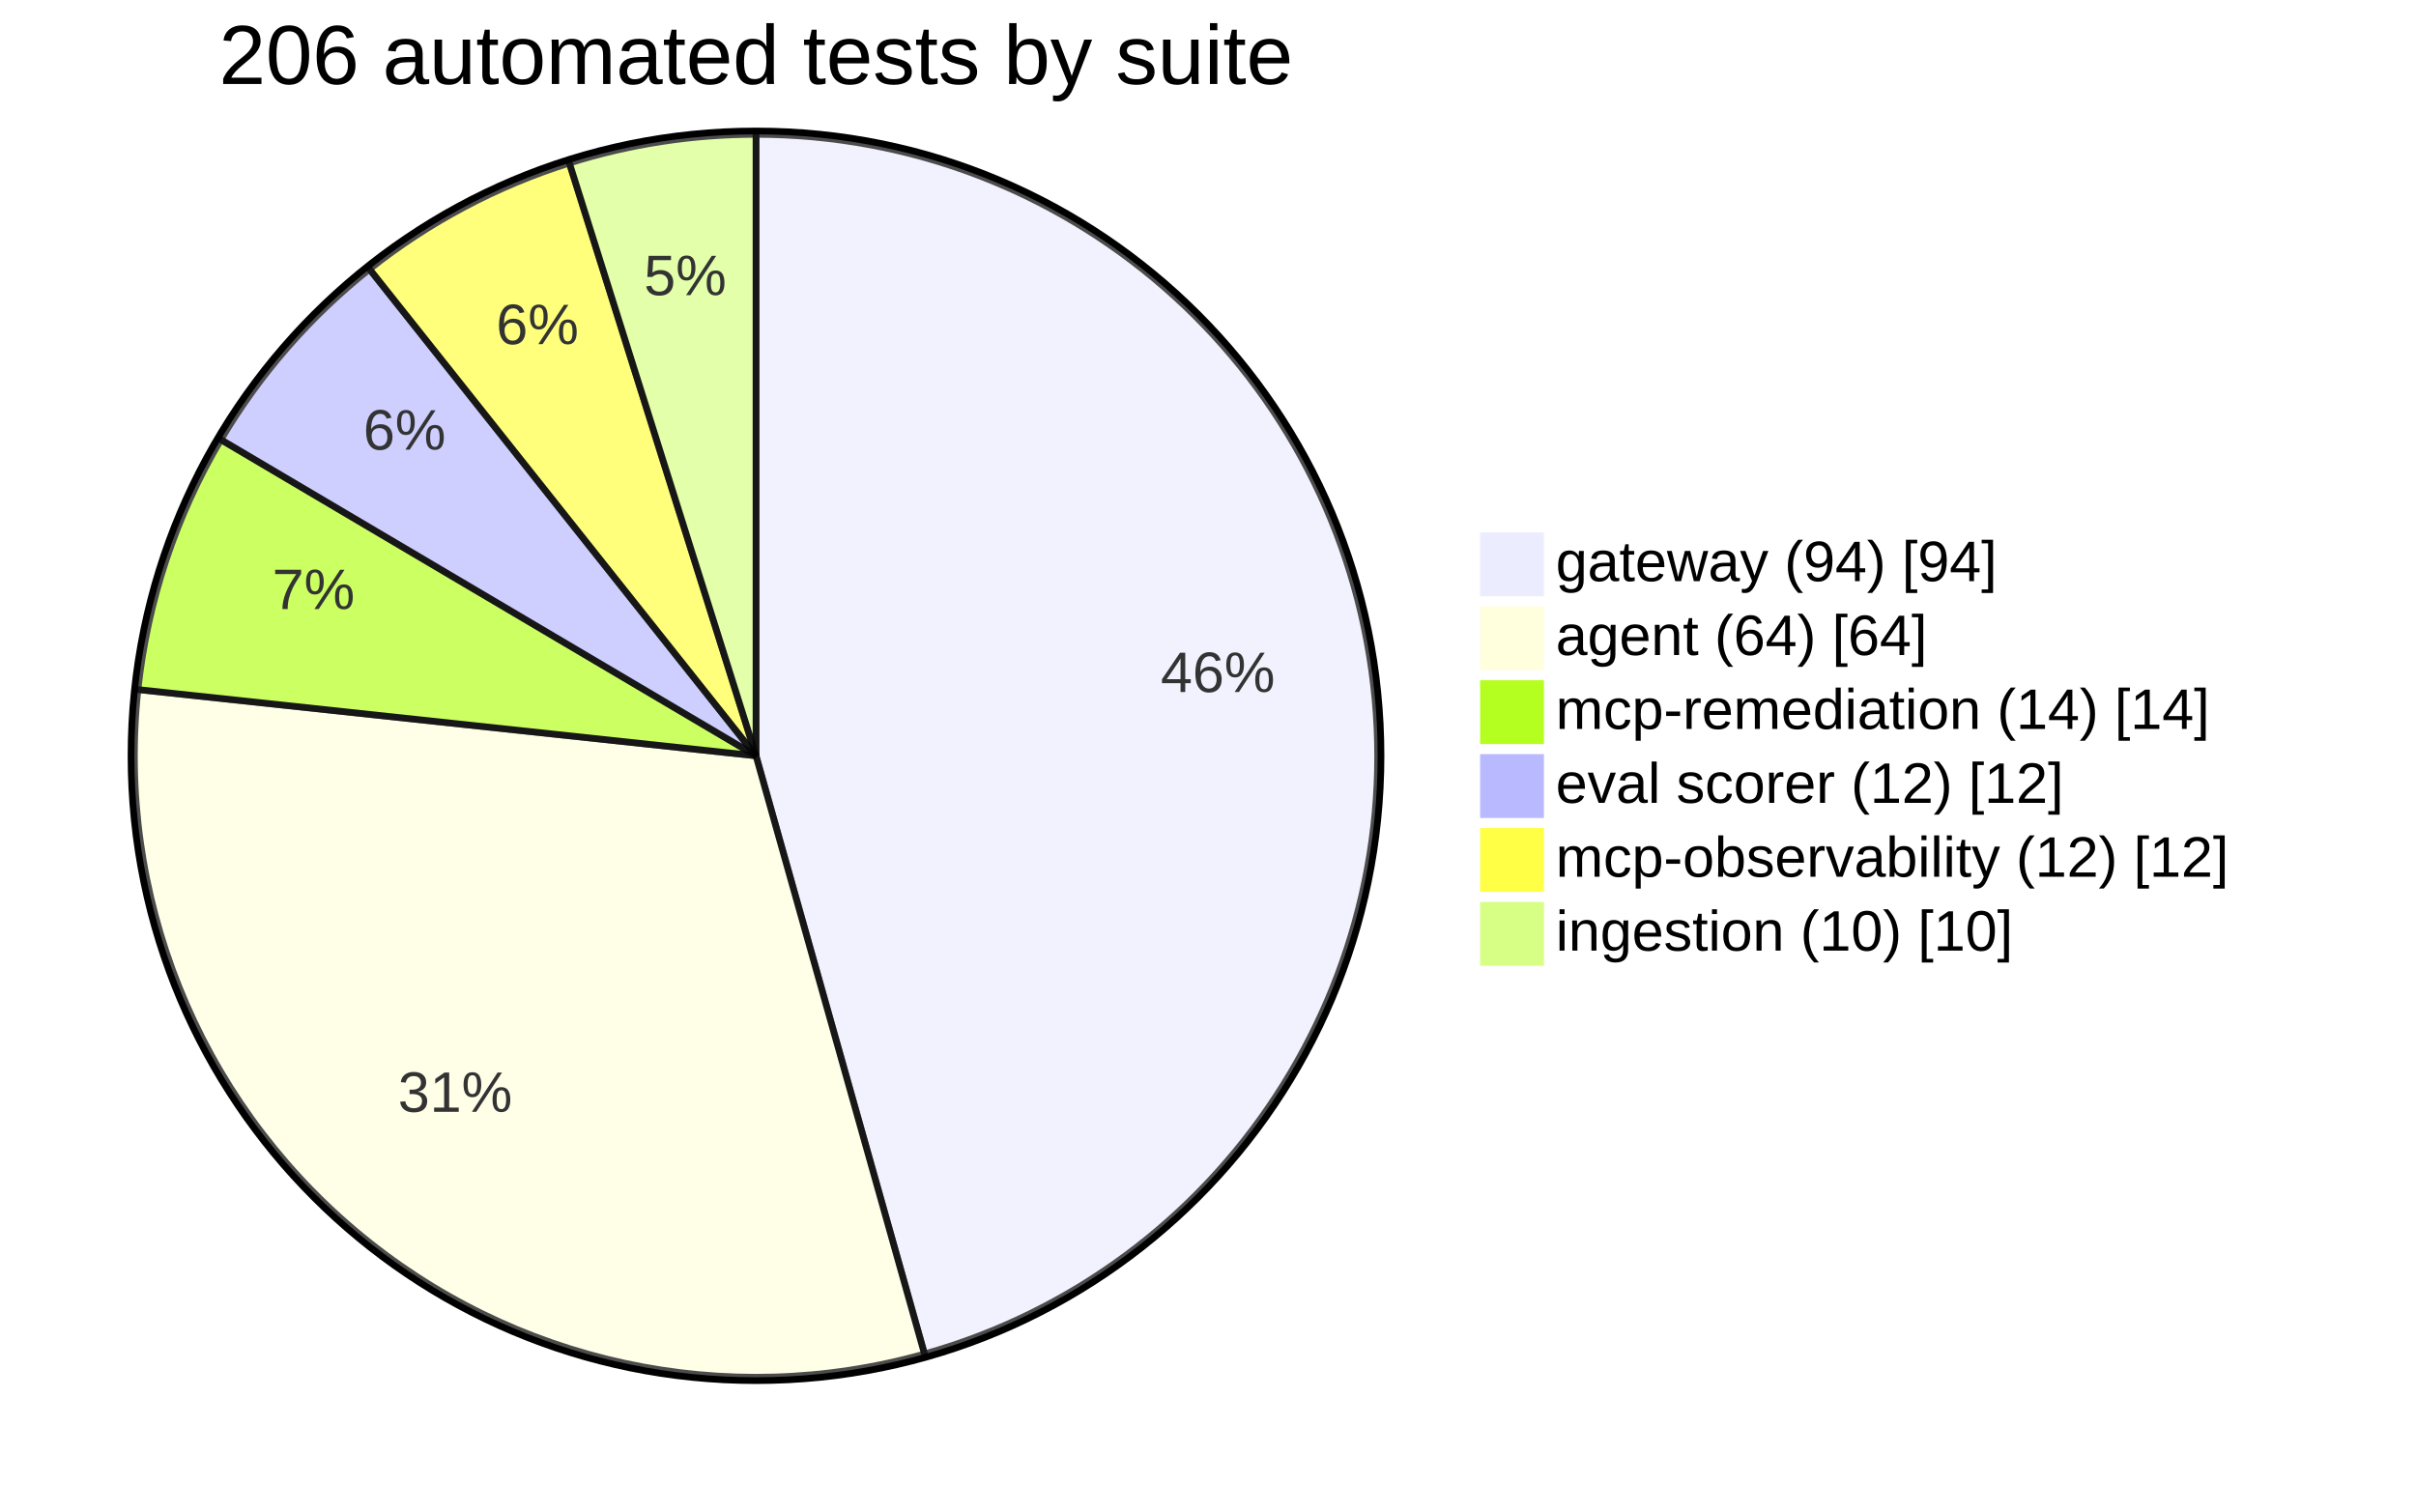
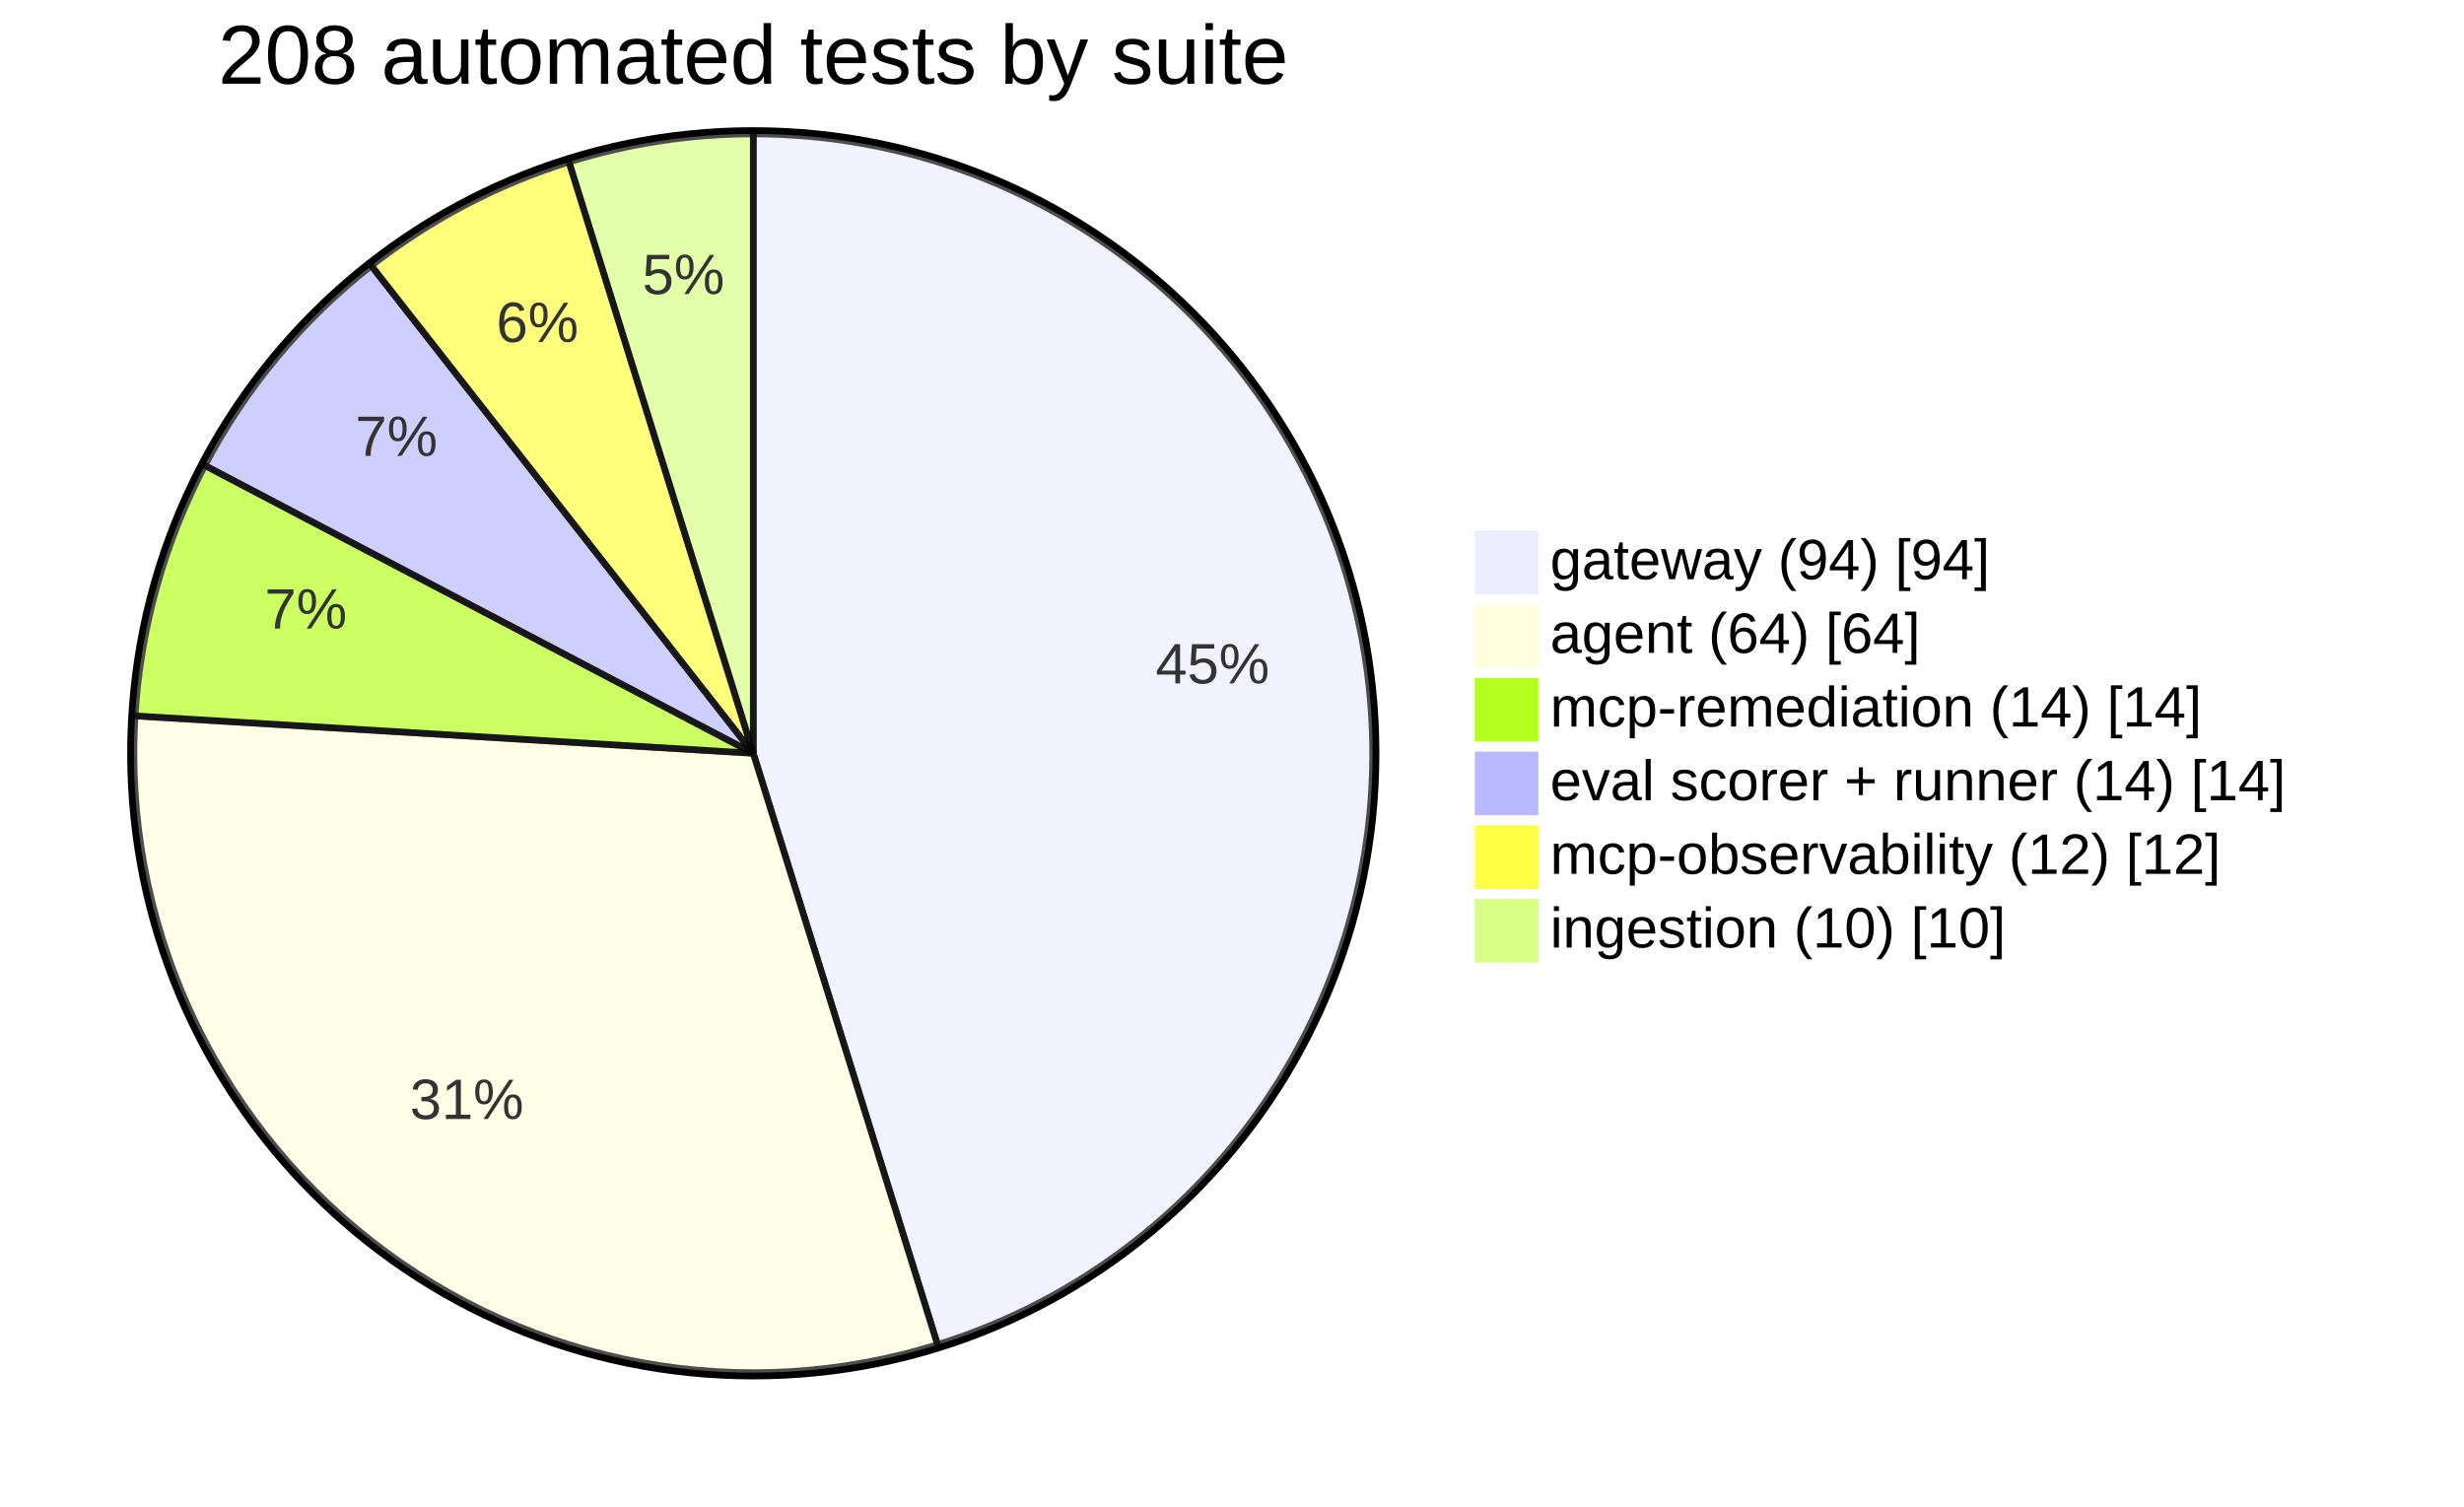
- <svg xmlns="http://www.w3.org/2000/svg" id="my-svg" width="100%" viewBox="0 0 719.031 450" style="max-width: 719.031px; background-color: white;" role="graphics-document document" aria-roledescription="pie">
+ <svg xmlns="http://www.w3.org/2000/svg" id="my-svg" width="100%" viewBox="0 0 735.969 450" style="max-width: 735.969px; background-color: white;" role="graphics-document document" aria-roledescription="pie">
  <style>#my-svg{font-family:"trebuchet ms",verdana,arial,sans-serif;font-size:16px;fill:#333;}@keyframes edge-animation-frame{from{stroke-dashoffset:0;}}@keyframes dash{to{stroke-dashoffset:0;}}#my-svg .edge-animation-slow{stroke-dasharray:9,5!important;stroke-dashoffset:900;animation:dash 50s linear infinite;stroke-linecap:round;}#my-svg .edge-animation-fast{stroke-dasharray:9,5!important;stroke-dashoffset:900;animation:dash 20s linear infinite;stroke-linecap:round;}#my-svg .error-icon{fill:#552222;}#my-svg .error-text{fill:#552222;stroke:#552222;}#my-svg .edge-thickness-normal{stroke-width:1px;}#my-svg .edge-thickness-thick{stroke-width:3.5px;}#my-svg .edge-pattern-solid{stroke-dasharray:0;}#my-svg .edge-thickness-invisible{stroke-width:0;fill:none;}#my-svg .edge-pattern-dashed{stroke-dasharray:3;}#my-svg .edge-pattern-dotted{stroke-dasharray:2;}#my-svg .marker{fill:#333333;stroke:#333333;}#my-svg .marker.cross{stroke:#333333;}#my-svg svg{font-family:"trebuchet ms",verdana,arial,sans-serif;font-size:16px;}#my-svg p{margin:0;}#my-svg .pieCircle{stroke:black;stroke-width:2px;opacity:0.7;}#my-svg .pieCircle.highlighted{scale:1.05;opacity:1;}#my-svg .pieCircle.highlightedOnHover:hover{transition-duration:250ms;scale:1.05;opacity:1;}#my-svg .pieOuterCircle{stroke:black;stroke-width:2px;fill:none;}#my-svg .pieTitleText{text-anchor:middle;font-size:25px;fill:black;font-family:"trebuchet ms",verdana,arial,sans-serif;}#my-svg .slice{font-family:"trebuchet ms",verdana,arial,sans-serif;fill:#333;font-size:17px;}#my-svg .legend text{fill:black;font-family:"trebuchet ms",verdana,arial,sans-serif;font-size:17px;}#my-svg .node .neo-node{stroke:#9370DB;}#my-svg [data-look="neo"].node rect,#my-svg [data-look="neo"].cluster rect,#my-svg [data-look="neo"].node polygon{stroke:#9370DB;filter:drop-shadow(1px 2px 2px rgba(185, 185, 185, 1));}#my-svg [data-look="neo"].swimlane.cluster rect{filter:none;}#my-svg [data-look="neo"].node path{stroke:#9370DB;stroke-width:1px;}#my-svg [data-look="neo"].node .outer-path{filter:drop-shadow(1px 2px 2px rgba(185, 185, 185, 1));}#my-svg [data-look="neo"].node .neo-line path{stroke:#9370DB;filter:none;}#my-svg [data-look="neo"].node circle{stroke:#9370DB;filter:drop-shadow(1px 2px 2px rgba(185, 185, 185, 1));}#my-svg [data-look="neo"].node circle .state-start{fill:#000000;}#my-svg [data-look="neo"].icon-shape .icon{fill:#9370DB;filter:drop-shadow(1px 2px 2px rgba(185, 185, 185, 1));}#my-svg [data-look="neo"].icon-shape .icon-neo path{stroke:#9370DB;filter:drop-shadow(1px 2px 2px rgba(185, 185, 185, 1));}#my-svg :root{--mermaid-font-family:"trebuchet ms",verdana,arial,sans-serif;}</style>
  <g />
  <g transform="translate(225,225)">
    <g>
      <circle cx="0" cy="0" r="186" class="pieOuterCircle" />
-       <path d="M0,-185A185,185,0,0,1,50.149,178.073L0,0Z" fill="#ECECFF" class="pieCircle" />
-       <path d="M50.149,178.073A185,185,0,0,1,-183.947,-19.712L0,0Z" fill="#ffffde" class="pieCircle" />
-       <path d="M-183.947,-19.712A185,185,0,0,1,-159.266,-94.124L0,0Z" fill="hsl(80, 100%, 56.275%)" class="pieCircle" />
-       <path d="M-159.266,-94.124A185,185,0,0,1,-115.03,-144.89L0,0Z" fill="hsl(240, 100%, 86.275%)" class="pieCircle" />
-       <path d="M-115.03,-144.89A185,185,0,0,1,-55.556,-176.461L0,0Z" fill="hsl(60, 100%, 63.529%)" class="pieCircle" />
-       <path d="M-55.556,-176.461A185,185,0,0,1,0,-185L0,0Z" fill="hsl(80, 100%, 76.275%)" class="pieCircle" />
-       <text transform="translate(137.4451,-18.98426)" class="slice" style="text-anchor: middle;">46%</text>
-       <text transform="translate(-89.54648,105.9858)" class="slice" style="text-anchor: middle;">31%</text>
-       <text transform="translate(-131.6951,-43.68028)" class="slice" style="text-anchor: middle;">7%</text>
-       <text transform="translate(-104.6079,-91.15233)" class="slice" style="text-anchor: middle;">6%</text>
-       <text transform="translate(-65.05613,-122.5531)" class="slice" style="text-anchor: middle;">6%</text>
-       <text transform="translate(-21.07807,-137.1396)" class="slice" style="text-anchor: middle;">5%</text>
+       <path d="M0,-185A185,185,0,0,1,55.038,176.623L0,0Z" fill="#ECECFF" class="pieCircle" />
+       <path d="M55.038,176.623A185,185,0,0,1,-184.662,-11.17L0,0Z" fill="#ffffde" class="pieCircle" />
+       <path d="M-184.662,-11.17A185,185,0,0,1,-163.809,-85.974L0,0Z" fill="hsl(80, 100%, 56.275%)" class="pieCircle" />
+       <path d="M-163.809,-85.974A185,185,0,0,1,-114.093,-145.629L0,0Z" fill="hsl(240, 100%, 86.275%)" class="pieCircle" />
+       <path d="M-114.093,-145.629A185,185,0,0,1,-55.038,-176.623L0,0Z" fill="hsl(60, 100%, 63.529%)" class="pieCircle" />
+       <path d="M-55.038,-176.623A185,185,0,0,1,0,-185L0,0Z" fill="hsl(80, 100%, 76.275%)" class="pieCircle" />
+       <text transform="translate(137.1704,-20.87695)" class="slice" style="text-anchor: middle;">45%</text>
+       <text transform="translate(-85.56974,109.2217)" class="slice" style="text-anchor: middle;">31%</text>
+       <text transform="translate(-133.6538,-37.2588)" class="slice" style="text-anchor: middle;">7%</text>
+       <text transform="translate(-106.5874,-88.82953)" class="slice" style="text-anchor: middle;">7%</text>
+       <text transform="translate(-64.48034,-122.857)" class="slice" style="text-anchor: middle;">6%</text>
+       <text transform="translate(-20.87695,-137.1704)" class="slice" style="text-anchor: middle;">5%</text>
    </g>
-     <text x="0" y="-200" class="pieTitleText">206 automated tests by suite</text>
+     <text x="0" y="-200" class="pieTitleText">208 automated tests by suite</text>
    <g class="legend" transform="translate(216,-66)">
      <rect width="18" height="18" style="fill: rgb(236, 236, 255); stroke: rgb(236, 236, 255);" />
      <text x="22" y="14">gateway (94) [94]</text>
    </g>
    <g class="legend" transform="translate(216,-44)">
      <rect width="18" height="18" style="fill: rgb(255, 255, 222); stroke: rgb(255, 255, 222);" />
      <text x="22" y="14">agent (64) [64]</text>
    </g>
    <g class="legend" transform="translate(216,-22)">
      <rect width="18" height="18" style="fill: rgb(181, 255, 32); stroke: rgb(181, 255, 32);" />
      <text x="22" y="14">mcp-remediation (14) [14]</text>
    </g>
    <g class="legend" transform="translate(216,0)">
      <rect width="18" height="18" style="fill: rgb(185, 185, 255); stroke: rgb(185, 185, 255);" />
-       <text x="22" y="14">eval scorer (12) [12]</text>
+       <text x="22" y="14">eval scorer + runner (14) [14]</text>
    </g>
    <g class="legend" transform="translate(216,22)">
      <rect width="18" height="18" style="fill: rgb(255, 255, 69); stroke: rgb(255, 255, 69);" />
      <text x="22" y="14">mcp-observability (12) [12]</text>
    </g>
    <g class="legend" transform="translate(216,44)">
      <rect width="18" height="18" style="fill: rgb(215, 255, 134); stroke: rgb(215, 255, 134);" />
      <text x="22" y="14">ingestion (10) [10]</text>
    </g>
  </g>
</svg>
